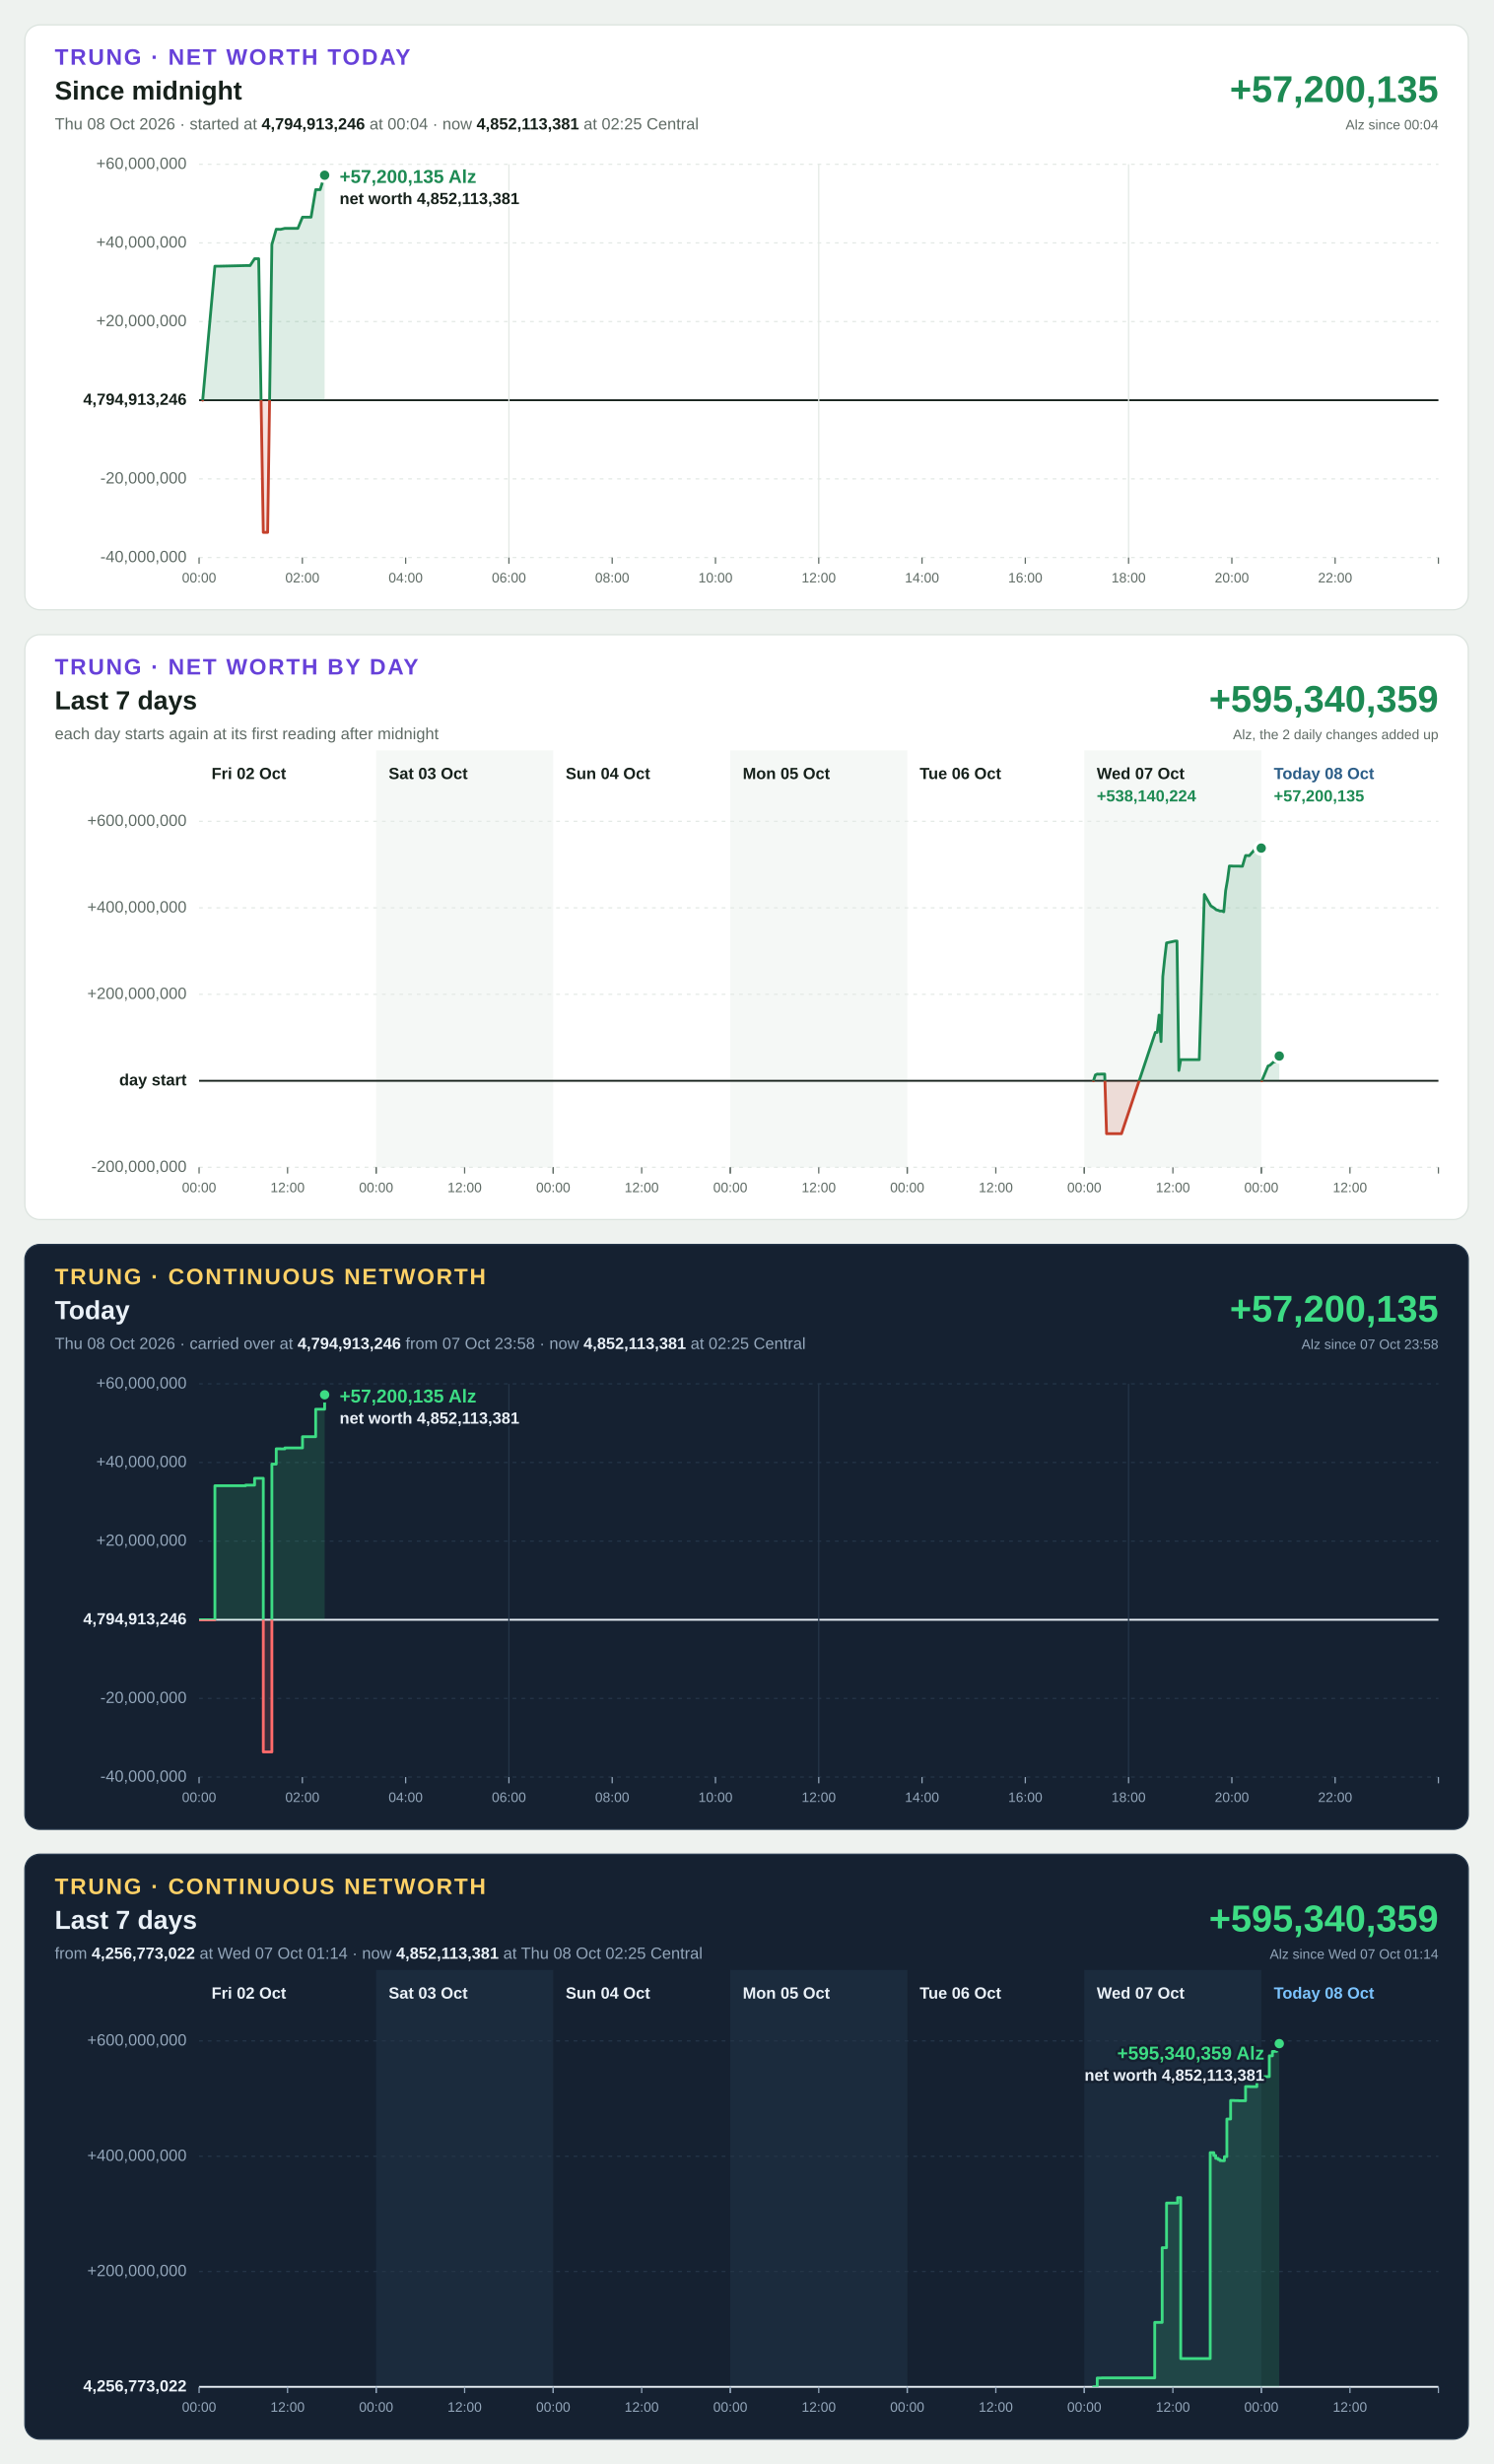
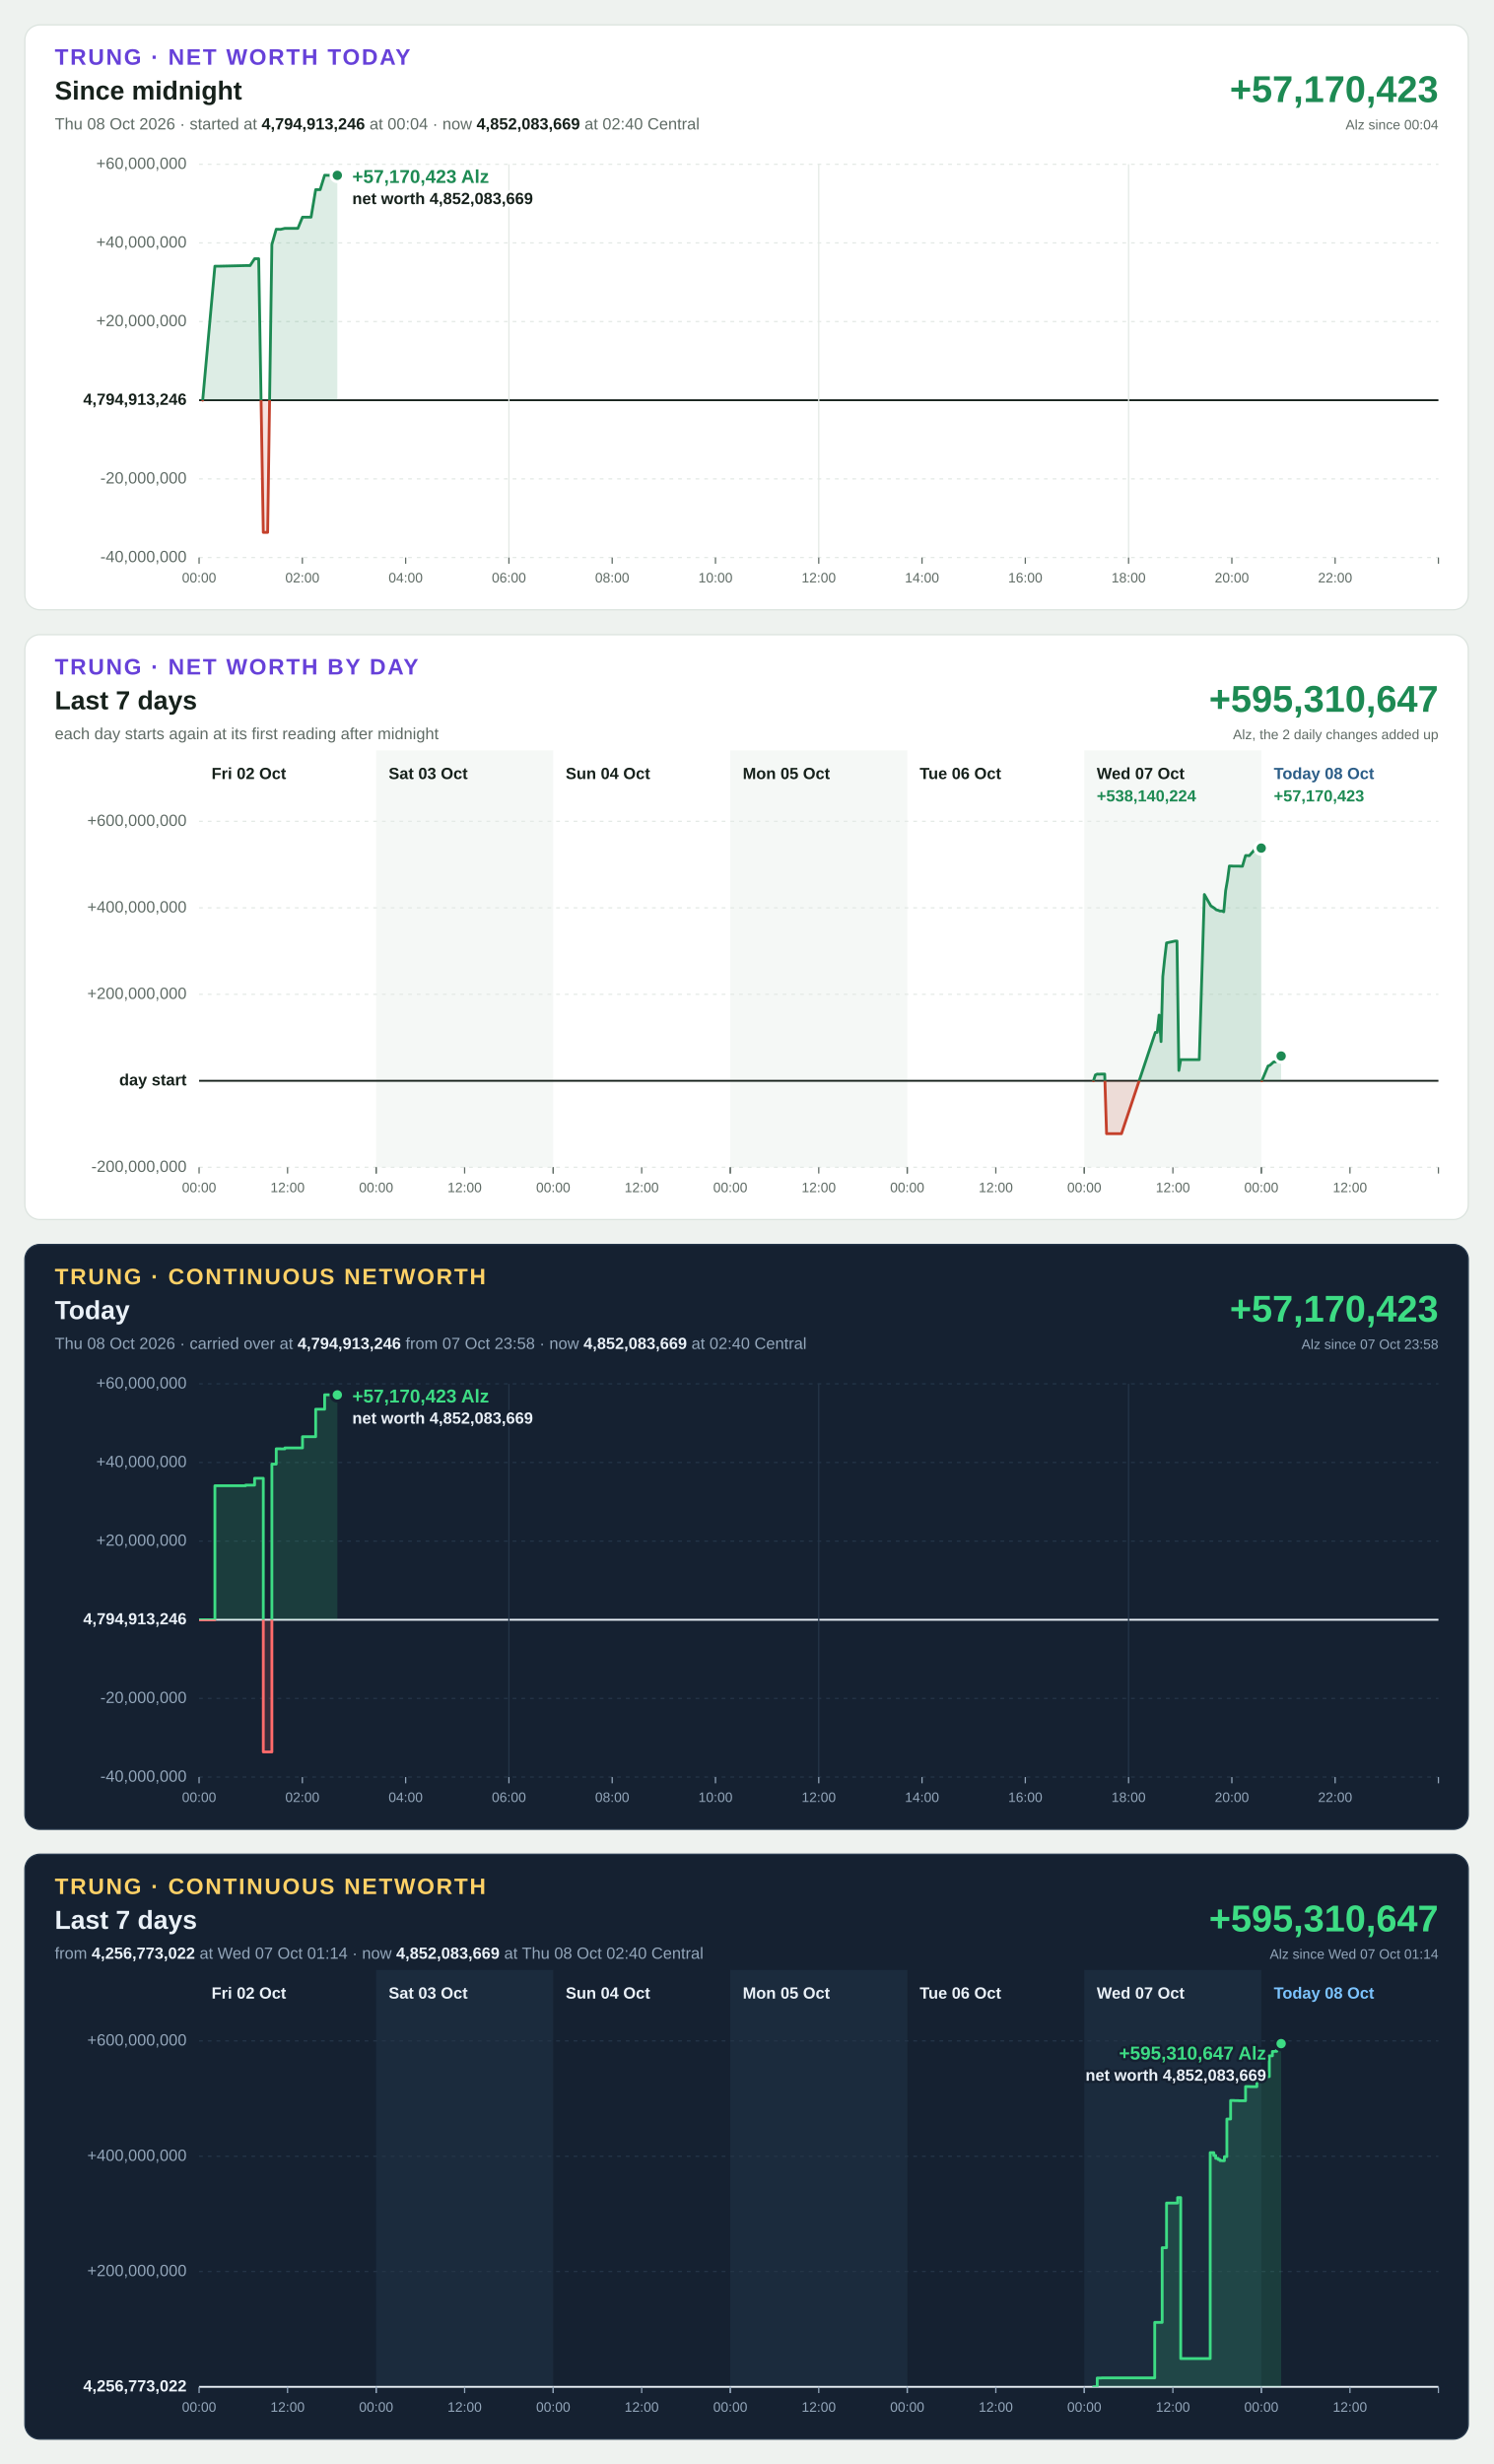
<svg xmlns="http://www.w3.org/2000/svg" width="1200" height="1980" viewBox="0 0 1200 1980" font-family="Segoe UI, Helvetica Neue, Arial, sans-serif" font-size="13" style="font-variant-numeric: tabular-nums">
  <rect width="1200" height="1980" fill="#eef2ef" />
  <g transform="translate(20,20)">
    <rect width="1160" height="470" rx="12" fill="#ffffff" stroke="#dbe3de" />
    <text x="24" y="32" font-size="18" font-weight="700" letter-spacing="1.4" fill="#6741d9">TRUNG · NET WORTH TODAY</text>
    <text x="24" y="60" font-size="21" font-weight="700" fill="#16211b">Since midnight</text>
-     <text x="24" y="84" fill="#5f6b65">Thu 08 Oct 2026 · started at <tspan font-weight="700" fill="#16211b">4,794,913,246</tspan> at 00:04 · now <tspan font-weight="700" fill="#16211b">4,852,113,381</tspan> at 02:25 Central</text>
-     <text x="1136" y="62" font-size="30" font-weight="700" text-anchor="end" fill="#1d8a53">+57,200,135</text>
+     <text x="24" y="84" fill="#5f6b65">Thu 08 Oct 2026 · started at <tspan font-weight="700" fill="#16211b">4,794,913,246</tspan> at 00:04 · now <tspan font-weight="700" fill="#16211b">4,852,083,669</tspan> at 02:40 Central</text>
+     <text x="1136" y="62" font-size="30" font-weight="700" text-anchor="end" fill="#1d8a53">+57,170,423</text>
    <text x="1136" y="84" font-size="11" text-anchor="end" fill="#5f6b65">Alz since 00:04</text>
    <line x1="140" x2="1136" y1="428.0" y2="428.0" stroke="#e3e9e5" stroke-width="1" stroke-dasharray="3 4" />
    <text x="130" y="428.0" text-anchor="end" dominant-baseline="middle" font-weight="400" fill="#5f6b65">-40,000,000</text>
    <line x1="140" x2="1136" y1="364.8" y2="364.8" stroke="#e3e9e5" stroke-width="1" stroke-dasharray="3 4" />
    <text x="130" y="364.8" text-anchor="end" dominant-baseline="middle" font-weight="400" fill="#5f6b65">-20,000,000</text>
    <line x1="140" x2="1136" y1="301.6" y2="301.6" stroke="#16211b" stroke-width="1.5" />
    <text x="130" y="301.6" text-anchor="end" dominant-baseline="middle" font-weight="700" fill="#16211b">4,794,913,246</text>
    <line x1="140" x2="1136" y1="238.4" y2="238.4" stroke="#e3e9e5" stroke-width="1" stroke-dasharray="3 4" />
    <text x="130" y="238.4" text-anchor="end" dominant-baseline="middle" font-weight="400" fill="#5f6b65">+20,000,000</text>
    <line x1="140" x2="1136" y1="175.2" y2="175.2" stroke="#e3e9e5" stroke-width="1" stroke-dasharray="3 4" />
    <text x="130" y="175.2" text-anchor="end" dominant-baseline="middle" font-weight="400" fill="#5f6b65">+40,000,000</text>
    <line x1="140" x2="1136" y1="112.0" y2="112.0" stroke="#e3e9e5" stroke-width="1" stroke-dasharray="3 4" />
    <text x="130" y="112.0" text-anchor="end" dominant-baseline="middle" font-weight="400" fill="#5f6b65">+60,000,000</text>
    <line x1="140.0" x2="140.0" y1="428" y2="433" stroke="#5f6b65" stroke-width="1" />
    <text x="140.0" y="448" font-size="11" text-anchor="middle" fill="#5f6b65">00:00</text>
    <line x1="223.0" x2="223.0" y1="428" y2="433" stroke="#5f6b65" stroke-width="1" />
    <text x="223.0" y="448" font-size="11" text-anchor="middle" fill="#5f6b65">02:00</text>
    <line x1="306.0" x2="306.0" y1="428" y2="433" stroke="#5f6b65" stroke-width="1" />
    <text x="306.0" y="448" font-size="11" text-anchor="middle" fill="#5f6b65">04:00</text>
    <line x1="389.0" x2="389.0" y1="112" y2="428" stroke="#e3e9e5" stroke-width="1" />
    <line x1="389.0" x2="389.0" y1="428" y2="433" stroke="#5f6b65" stroke-width="1" />
    <text x="389.0" y="448" font-size="11" text-anchor="middle" fill="#5f6b65">06:00</text>
    <line x1="472.0" x2="472.0" y1="428" y2="433" stroke="#5f6b65" stroke-width="1" />
    <text x="472.0" y="448" font-size="11" text-anchor="middle" fill="#5f6b65">08:00</text>
    <line x1="555.0" x2="555.0" y1="428" y2="433" stroke="#5f6b65" stroke-width="1" />
    <text x="555.0" y="448" font-size="11" text-anchor="middle" fill="#5f6b65">10:00</text>
    <line x1="638.0" x2="638.0" y1="112" y2="428" stroke="#e3e9e5" stroke-width="1" />
    <line x1="638.0" x2="638.0" y1="428" y2="433" stroke="#5f6b65" stroke-width="1" />
    <text x="638.0" y="448" font-size="11" text-anchor="middle" fill="#5f6b65">12:00</text>
    <line x1="721.0" x2="721.0" y1="428" y2="433" stroke="#5f6b65" stroke-width="1" />
    <text x="721.0" y="448" font-size="11" text-anchor="middle" fill="#5f6b65">14:00</text>
    <line x1="804.0" x2="804.0" y1="428" y2="433" stroke="#5f6b65" stroke-width="1" />
    <text x="804.0" y="448" font-size="11" text-anchor="middle" fill="#5f6b65">16:00</text>
    <line x1="887.0" x2="887.0" y1="112" y2="428" stroke="#e3e9e5" stroke-width="1" />
    <line x1="887.0" x2="887.0" y1="428" y2="433" stroke="#5f6b65" stroke-width="1" />
    <text x="887.0" y="448" font-size="11" text-anchor="middle" fill="#5f6b65">18:00</text>
    <line x1="970.0" x2="970.0" y1="428" y2="433" stroke="#5f6b65" stroke-width="1" />
    <text x="970.0" y="448" font-size="11" text-anchor="middle" fill="#5f6b65">20:00</text>
    <line x1="1053.0" x2="1053.0" y1="428" y2="433" stroke="#5f6b65" stroke-width="1" />
    <text x="1053.0" y="448" font-size="11" text-anchor="middle" fill="#5f6b65">22:00</text>
    <line x1="1136.0" x2="1136.0" y1="428" y2="433" stroke="#5f6b65" stroke-width="1" />
    <defs>
-       <path id="shape-today" d="M142.9 301.6L142.9 301.6L152.7 193.9L156.2 193.9L177.4 193.4L181.0 193.4L184.6 187.9L187.9 187.9L191.6 407.8L195.1 407.8L198.5 176.5L202.0 164.2L205.6 164.3L208.9 163.5L212.6 163.5L216.2 163.5L219.4 163.5L223.1 154.5L226.6 154.5L230.0 154.5L233.7 132.4L237.3 132.4L240.9 120.8L240.9 301.6Z" />
-       <path id="line-today" d="M142.9 301.6L152.7 193.9L156.2 193.9L177.4 193.4L181.0 193.4L184.6 187.9L187.9 187.9L191.6 407.8L195.1 407.8L198.5 176.5L202.0 164.2L205.6 164.3L208.9 163.5L212.6 163.5L216.2 163.5L219.4 163.5L223.1 154.5L226.6 154.5L230.0 154.5L233.7 132.4L237.3 132.4L240.9 120.8" />
+       <path id="shape-today" d="M142.9 301.6L142.9 301.6L152.7 193.9L156.2 193.9L177.4 193.4L181.0 193.4L184.6 187.9L187.9 187.9L191.6 407.8L195.1 407.8L198.5 176.5L202.0 164.2L205.6 164.3L208.9 163.5L212.6 163.5L216.2 163.5L219.4 163.5L223.1 154.5L226.6 154.5L230.0 154.5L233.7 132.4L237.3 132.4L240.9 120.8L244.4 120.9L248.0 120.9L251.1 120.9L251.1 301.6Z" />
+       <path id="line-today" d="M142.9 301.6L152.7 193.9L156.2 193.9L177.4 193.4L181.0 193.4L184.6 187.9L187.9 187.9L191.6 407.8L195.1 407.8L198.5 176.5L202.0 164.2L205.6 164.3L208.9 163.5L212.6 163.5L216.2 163.5L219.4 163.5L223.1 154.5L226.6 154.5L230.0 154.5L233.7 132.4L237.3 132.4L240.9 120.8L244.4 120.9L248.0 120.9L251.1 120.9" />
      <clipPath id="up-today">
        <rect x="140" y="112" width="996" height="189.6" />
      </clipPath>
      <clipPath id="down-today">
        <rect x="140" y="301.6" width="996" height="126.4" />
      </clipPath>
    </defs>
    <use href="#shape-today" fill="#1d8a53" fill-opacity="0.15" clip-path="url(#up-today)" />
    <use href="#line-today" fill="none" stroke="#1d8a53" stroke-width="2.25" stroke-linejoin="round" stroke-linecap="round" clip-path="url(#up-today)" />
    <use href="#shape-today" fill="#c4402b" fill-opacity="0.15" clip-path="url(#down-today)" />
    <use href="#line-today" fill="none" stroke="#c4402b" stroke-width="2.25" stroke-linejoin="round" stroke-linecap="round" clip-path="url(#down-today)" />
-     <circle cx="240.9" cy="120.8" r="5" fill="#1d8a53" stroke="#ffffff" stroke-width="2.5" />
-     <text x="252.9" y="127.0" text-anchor="start" font-size="15" font-weight="700" fill="#1d8a53" stroke="#ffffff" stroke-width="4" stroke-linejoin="round" paint-order="stroke">+57,200,135 Alz</text>
-     <text x="252.9" y="144.0" text-anchor="start" font-size="13" font-weight="600" fill="#16211b" stroke="#ffffff" stroke-width="4" stroke-linejoin="round" paint-order="stroke">net worth 4,852,113,381</text>
+     <circle cx="251.1" cy="120.9" r="5" fill="#1d8a53" stroke="#ffffff" stroke-width="2.5" />
+     <text x="263.1" y="127.0" text-anchor="start" font-size="15" font-weight="700" fill="#1d8a53" stroke="#ffffff" stroke-width="4" stroke-linejoin="round" paint-order="stroke">+57,170,423 Alz</text>
+     <text x="263.1" y="144.0" text-anchor="start" font-size="13" font-weight="600" fill="#16211b" stroke="#ffffff" stroke-width="4" stroke-linejoin="round" paint-order="stroke">net worth 4,852,083,669</text>
  </g>
  <g transform="translate(20,510)">
    <rect width="1160" height="470" rx="12" fill="#ffffff" stroke="#dbe3de" />
    <text x="24" y="32" font-size="18" font-weight="700" letter-spacing="1.4" fill="#6741d9">TRUNG · NET WORTH BY DAY</text>
    <text x="24" y="60" font-size="21" font-weight="700" fill="#16211b">Last 7 days</text>
    <text x="24" y="84" fill="#5f6b65">each day starts again at its first reading after midnight</text>
-     <text x="1136" y="62" font-size="30" font-weight="700" text-anchor="end" fill="#1d8a53">+595,340,359</text>
+     <text x="1136" y="62" font-size="30" font-weight="700" text-anchor="end" fill="#1d8a53">+595,310,647</text>
    <text x="1136" y="84" font-size="11" text-anchor="end" fill="#5f6b65">Alz, the 2 daily changes added up</text>
    <rect x="282.3" y="93" width="142.3" height="335" fill="#f5f8f6" />
    <rect x="566.9" y="93" width="142.3" height="335" fill="#f5f8f6" />
    <rect x="851.4" y="93" width="142.3" height="335" fill="#f5f8f6" />
    <line x1="140" x2="1136" y1="428.0" y2="428.0" stroke="#e3e9e5" stroke-width="1" stroke-dasharray="3 4" />
    <text x="130" y="428.0" text-anchor="end" dominant-baseline="middle" font-weight="400" fill="#5f6b65">-200,000,000</text>
    <line x1="140" x2="1136" y1="358.5" y2="358.5" stroke="#16211b" stroke-width="1.5" />
    <text x="130" y="358.5" text-anchor="end" dominant-baseline="middle" font-weight="700" fill="#16211b">day start</text>
    <line x1="140" x2="1136" y1="289.0" y2="289.0" stroke="#e3e9e5" stroke-width="1" stroke-dasharray="3 4" />
    <text x="130" y="289.0" text-anchor="end" dominant-baseline="middle" font-weight="400" fill="#5f6b65">+200,000,000</text>
    <line x1="140" x2="1136" y1="219.5" y2="219.5" stroke="#e3e9e5" stroke-width="1" stroke-dasharray="3 4" />
    <text x="130" y="219.5" text-anchor="end" dominant-baseline="middle" font-weight="400" fill="#5f6b65">+400,000,000</text>
    <line x1="140" x2="1136" y1="150.0" y2="150.0" stroke="#e3e9e5" stroke-width="1" stroke-dasharray="3 4" />
    <text x="130" y="150.0" text-anchor="end" dominant-baseline="middle" font-weight="400" fill="#5f6b65">+600,000,000</text>
    <text x="150.0" y="116" font-weight="700" fill="#16211b">Fri 02 Oct</text>
    <line x1="140.0" x2="140.0" y1="428" y2="433" stroke="#5f6b65" stroke-width="1" />
    <text x="140.0" y="448" font-size="11" text-anchor="middle" fill="#5f6b65">00:00</text>
    <line x1="211.1" x2="211.1" y1="428" y2="433" stroke="#5f6b65" stroke-width="1" />
    <text x="211.1" y="448" font-size="11" text-anchor="middle" fill="#5f6b65">12:00</text>
    <line x1="282.3" x2="282.3" y1="428" y2="433" stroke="#5f6b65" stroke-width="1" />
    <text x="292.3" y="116" font-weight="700" fill="#16211b">Sat 03 Oct</text>
    <line x1="282.3" x2="282.3" y1="428" y2="433" stroke="#5f6b65" stroke-width="1" />
    <text x="282.3" y="448" font-size="11" text-anchor="middle" fill="#5f6b65">00:00</text>
    <line x1="353.4" x2="353.4" y1="428" y2="433" stroke="#5f6b65" stroke-width="1" />
    <text x="353.4" y="448" font-size="11" text-anchor="middle" fill="#5f6b65">12:00</text>
    <line x1="424.6" x2="424.6" y1="428" y2="433" stroke="#5f6b65" stroke-width="1" />
    <text x="434.6" y="116" font-weight="700" fill="#16211b">Sun 04 Oct</text>
    <line x1="424.6" x2="424.6" y1="428" y2="433" stroke="#5f6b65" stroke-width="1" />
    <text x="424.6" y="448" font-size="11" text-anchor="middle" fill="#5f6b65">00:00</text>
    <line x1="495.7" x2="495.7" y1="428" y2="433" stroke="#5f6b65" stroke-width="1" />
    <text x="495.7" y="448" font-size="11" text-anchor="middle" fill="#5f6b65">12:00</text>
    <line x1="566.9" x2="566.9" y1="428" y2="433" stroke="#5f6b65" stroke-width="1" />
    <text x="576.9" y="116" font-weight="700" fill="#16211b">Mon 05 Oct</text>
    <line x1="566.9" x2="566.9" y1="428" y2="433" stroke="#5f6b65" stroke-width="1" />
    <text x="566.9" y="448" font-size="11" text-anchor="middle" fill="#5f6b65">00:00</text>
    <line x1="638.0" x2="638.0" y1="428" y2="433" stroke="#5f6b65" stroke-width="1" />
    <text x="638.0" y="448" font-size="11" text-anchor="middle" fill="#5f6b65">12:00</text>
    <line x1="709.1" x2="709.1" y1="428" y2="433" stroke="#5f6b65" stroke-width="1" />
    <text x="719.1" y="116" font-weight="700" fill="#16211b">Tue 06 Oct</text>
    <line x1="709.1" x2="709.1" y1="428" y2="433" stroke="#5f6b65" stroke-width="1" />
    <text x="709.1" y="448" font-size="11" text-anchor="middle" fill="#5f6b65">00:00</text>
    <line x1="780.3" x2="780.3" y1="428" y2="433" stroke="#5f6b65" stroke-width="1" />
    <text x="780.3" y="448" font-size="11" text-anchor="middle" fill="#5f6b65">12:00</text>
    <line x1="851.4" x2="851.4" y1="428" y2="433" stroke="#5f6b65" stroke-width="1" />
    <text x="861.4" y="116" font-weight="700" fill="#16211b">Wed 07 Oct</text>
    <line x1="851.4" x2="851.4" y1="428" y2="433" stroke="#5f6b65" stroke-width="1" />
    <text x="851.4" y="448" font-size="11" text-anchor="middle" fill="#5f6b65">00:00</text>
    <line x1="922.6" x2="922.6" y1="428" y2="433" stroke="#5f6b65" stroke-width="1" />
    <text x="922.6" y="448" font-size="11" text-anchor="middle" fill="#5f6b65">12:00</text>
    <line x1="993.7" x2="993.7" y1="428" y2="433" stroke="#5f6b65" stroke-width="1" />
    <text x="861.4" y="134" font-weight="700" fill="#1d8a53">+538,140,224</text>
    <defs>
      <path id="shape-day5" d="M858.8 358.5L858.8 358.5L860.3 353.8L861.8 353.1L863.3 353.2L864.8 353.1L866.3 353.1L867.8 353.1L869.3 401.0L870.8 401.0L872.3 401.0L873.8 401.0L875.3 401.0L876.8 401.0L878.3 401.0L879.8 401.0L881.3 401.0L908.5 319.6L910.0 319.6L911.5 305.7L913.1 327.0L914.5 274.7L916.0 260.4L917.5 247.7L924.4 246.2L925.9 246.2L927.4 350.2L928.9 341.5L930.4 341.5L931.9 341.5L933.4 341.5L934.9 341.5L936.4 341.5L937.9 341.5L939.3 341.5L940.8 341.5L942.3 341.5L943.8 341.5L947.9 208.8L953.1 217.9L956.0 219.8L957.5 221.1L959.0 221.5L960.5 222.1L962.0 222.0L963.5 222.7L965.0 205.7L966.5 197.1L968.0 185.9L969.5 185.9L971.0 186.0L972.5 186.0L974.0 186.0L975.5 186.0L977.1 186.1L978.5 186.1L981.0 177.5L982.5 177.5L984.0 177.6L989.1 171.9L990.6 172.0L992.1 172.3L993.6 171.5L993.6 358.5Z" />
      <path id="line-day5" d="M858.8 358.5L860.3 353.8L861.8 353.1L863.3 353.2L864.8 353.1L866.3 353.1L867.8 353.1L869.3 401.0L870.8 401.0L872.3 401.0L873.8 401.0L875.3 401.0L876.8 401.0L878.3 401.0L879.8 401.0L881.3 401.0L908.5 319.6L910.0 319.6L911.5 305.7L913.1 327.0L914.5 274.7L916.0 260.4L917.5 247.7L924.4 246.2L925.9 246.2L927.4 350.2L928.9 341.5L930.4 341.5L931.9 341.5L933.4 341.5L934.9 341.5L936.4 341.5L937.9 341.5L939.3 341.5L940.8 341.5L942.3 341.5L943.8 341.5L947.9 208.8L953.1 217.9L956.0 219.8L957.5 221.1L959.0 221.5L960.5 222.1L962.0 222.0L963.5 222.7L965.0 205.7L966.5 197.1L968.0 185.9L969.5 185.9L971.0 186.0L972.5 186.0L974.0 186.0L975.5 186.0L977.1 186.1L978.5 186.1L981.0 177.5L982.5 177.5L984.0 177.6L989.1 171.9L990.6 172.0L992.1 172.3L993.6 171.5" />
      <clipPath id="up-day5">
        <rect x="140" y="150" width="996" height="208.5" />
      </clipPath>
      <clipPath id="down-day5">
        <rect x="140" y="358.5" width="996" height="69.5" />
      </clipPath>
    </defs>
    <use href="#shape-day5" fill="#1d8a53" fill-opacity="0.15" clip-path="url(#up-day5)" />
    <use href="#line-day5" fill="none" stroke="#1d8a53" stroke-width="2.25" stroke-linejoin="round" stroke-linecap="round" clip-path="url(#up-day5)" />
    <use href="#shape-day5" fill="#c4402b" fill-opacity="0.15" clip-path="url(#down-day5)" />
    <use href="#line-day5" fill="none" stroke="#c4402b" stroke-width="2.25" stroke-linejoin="round" stroke-linecap="round" clip-path="url(#down-day5)" />
    <circle cx="993.6" cy="171.5" r="5" fill="#1d8a53" stroke="#ffffff" stroke-width="2.5" />
    <text x="1003.7" y="116" font-weight="700" fill="#2b5d87">Today 08 Oct</text>
    <line x1="993.7" x2="993.7" y1="428" y2="433" stroke="#5f6b65" stroke-width="1" />
    <text x="993.7" y="448" font-size="11" text-anchor="middle" fill="#5f6b65">00:00</text>
    <line x1="1064.9" x2="1064.9" y1="428" y2="433" stroke="#5f6b65" stroke-width="1" />
    <text x="1064.9" y="448" font-size="11" text-anchor="middle" fill="#5f6b65">12:00</text>
    <line x1="1136.0" x2="1136.0" y1="428" y2="433" stroke="#5f6b65" stroke-width="1" />
-     <text x="1003.7" y="134" font-weight="700" fill="#1d8a53">+57,200,135</text>
-     <defs>
-       <path id="shape-day6" d="M994.1 358.5L994.1 358.5L999.1 346.6L1000.6 346.0L1002.1 344.7L1003.6 343.3L1005.1 343.3L1006.6 342.3L1008.1 338.6L1008.1 358.5Z" />
-       <path id="line-day6" d="M994.1 358.5L999.1 346.6L1000.6 346.0L1002.1 344.7L1003.6 343.3L1005.1 343.3L1006.6 342.3L1008.1 338.6" />
+     <text x="1003.7" y="134" font-weight="700" fill="#1d8a53">+57,170,423</text>
+     <defs>
+       <path id="shape-day6" d="M994.1 358.5L994.1 358.5L999.1 346.6L1000.6 346.0L1002.1 344.7L1003.6 343.3L1005.1 343.3L1006.6 342.3L1008.1 338.6L1009.6 338.6L1009.6 358.5Z" />
+       <path id="line-day6" d="M994.1 358.5L999.1 346.6L1000.6 346.0L1002.1 344.7L1003.6 343.3L1005.1 343.3L1006.6 342.3L1008.1 338.6L1009.6 338.6" />
      <clipPath id="up-day6">
        <rect x="140" y="150" width="996" height="208.5" />
      </clipPath>
      <clipPath id="down-day6">
        <rect x="140" y="358.5" width="996" height="69.5" />
      </clipPath>
    </defs>
    <use href="#shape-day6" fill="#1d8a53" fill-opacity="0.15" clip-path="url(#up-day6)" />
    <use href="#line-day6" fill="none" stroke="#1d8a53" stroke-width="2.25" stroke-linejoin="round" stroke-linecap="round" clip-path="url(#up-day6)" />
    <use href="#shape-day6" fill="#c4402b" fill-opacity="0.15" clip-path="url(#down-day6)" />
    <use href="#line-day6" fill="none" stroke="#c4402b" stroke-width="2.25" stroke-linejoin="round" stroke-linecap="round" clip-path="url(#down-day6)" />
-     <circle cx="1008.1" cy="338.6" r="5" fill="#1d8a53" stroke="#ffffff" stroke-width="2.5" />
+     <circle cx="1009.6" cy="338.6" r="5" fill="#1d8a53" stroke="#ffffff" stroke-width="2.5" />
  </g>
  <g transform="translate(20,1000)">
    <rect width="1160" height="470" rx="12" fill="#152131" stroke="#24364a" />
    <text x="24" y="32" font-size="18" font-weight="700" letter-spacing="1.4" fill="#ffd166">TRUNG · CONTINUOUS NETWORTH</text>
    <text x="24" y="60" font-size="21" font-weight="700" fill="#eaf1f8">Today</text>
-     <text x="24" y="84" fill="#93a6ba">Thu 08 Oct 2026 · carried over at <tspan font-weight="700" fill="#eaf1f8">4,794,913,246</tspan> from 07 Oct 23:58 · now <tspan font-weight="700" fill="#eaf1f8">4,852,113,381</tspan> at 02:25 Central</text>
-     <text x="1136" y="62" font-size="30" font-weight="700" text-anchor="end" fill="#3ddc84">+57,200,135</text>
+     <text x="24" y="84" fill="#93a6ba">Thu 08 Oct 2026 · carried over at <tspan font-weight="700" fill="#eaf1f8">4,794,913,246</tspan> from 07 Oct 23:58 · now <tspan font-weight="700" fill="#eaf1f8">4,852,083,669</tspan> at 02:40 Central</text>
+     <text x="1136" y="62" font-size="30" font-weight="700" text-anchor="end" fill="#3ddc84">+57,170,423</text>
    <text x="1136" y="84" font-size="11" text-anchor="end" fill="#93a6ba">Alz since 07 Oct 23:58</text>
    <line x1="140" x2="1136" y1="428.0" y2="428.0" stroke="#243548" stroke-width="1" stroke-dasharray="3 4" />
    <text x="130" y="428.0" text-anchor="end" dominant-baseline="middle" font-weight="400" fill="#93a6ba">-40,000,000</text>
    <line x1="140" x2="1136" y1="364.8" y2="364.8" stroke="#243548" stroke-width="1" stroke-dasharray="3 4" />
    <text x="130" y="364.8" text-anchor="end" dominant-baseline="middle" font-weight="400" fill="#93a6ba">-20,000,000</text>
    <line x1="140" x2="1136" y1="301.6" y2="301.6" stroke="#eaf1f8" stroke-width="1.5" />
    <text x="130" y="301.6" text-anchor="end" dominant-baseline="middle" font-weight="700" fill="#eaf1f8">4,794,913,246</text>
    <line x1="140" x2="1136" y1="238.4" y2="238.4" stroke="#243548" stroke-width="1" stroke-dasharray="3 4" />
    <text x="130" y="238.4" text-anchor="end" dominant-baseline="middle" font-weight="400" fill="#93a6ba">+20,000,000</text>
    <line x1="140" x2="1136" y1="175.2" y2="175.2" stroke="#243548" stroke-width="1" stroke-dasharray="3 4" />
    <text x="130" y="175.2" text-anchor="end" dominant-baseline="middle" font-weight="400" fill="#93a6ba">+40,000,000</text>
    <line x1="140" x2="1136" y1="112.0" y2="112.0" stroke="#243548" stroke-width="1" stroke-dasharray="3 4" />
    <text x="130" y="112.0" text-anchor="end" dominant-baseline="middle" font-weight="400" fill="#93a6ba">+60,000,000</text>
    <line x1="140.0" x2="140.0" y1="428" y2="433" stroke="#93a6ba" stroke-width="1" />
    <text x="140.0" y="448" font-size="11" text-anchor="middle" fill="#93a6ba">00:00</text>
    <line x1="223.0" x2="223.0" y1="428" y2="433" stroke="#93a6ba" stroke-width="1" />
    <text x="223.0" y="448" font-size="11" text-anchor="middle" fill="#93a6ba">02:00</text>
    <line x1="306.0" x2="306.0" y1="428" y2="433" stroke="#93a6ba" stroke-width="1" />
    <text x="306.0" y="448" font-size="11" text-anchor="middle" fill="#93a6ba">04:00</text>
    <line x1="389.0" x2="389.0" y1="112" y2="428" stroke="#243548" stroke-width="1" />
    <line x1="389.0" x2="389.0" y1="428" y2="433" stroke="#93a6ba" stroke-width="1" />
    <text x="389.0" y="448" font-size="11" text-anchor="middle" fill="#93a6ba">06:00</text>
    <line x1="472.0" x2="472.0" y1="428" y2="433" stroke="#93a6ba" stroke-width="1" />
    <text x="472.0" y="448" font-size="11" text-anchor="middle" fill="#93a6ba">08:00</text>
    <line x1="555.0" x2="555.0" y1="428" y2="433" stroke="#93a6ba" stroke-width="1" />
    <text x="555.0" y="448" font-size="11" text-anchor="middle" fill="#93a6ba">10:00</text>
    <line x1="638.0" x2="638.0" y1="112" y2="428" stroke="#243548" stroke-width="1" />
    <line x1="638.0" x2="638.0" y1="428" y2="433" stroke="#93a6ba" stroke-width="1" />
    <text x="638.0" y="448" font-size="11" text-anchor="middle" fill="#93a6ba">12:00</text>
    <line x1="721.0" x2="721.0" y1="428" y2="433" stroke="#93a6ba" stroke-width="1" />
    <text x="721.0" y="448" font-size="11" text-anchor="middle" fill="#93a6ba">14:00</text>
    <line x1="804.0" x2="804.0" y1="428" y2="433" stroke="#93a6ba" stroke-width="1" />
    <text x="804.0" y="448" font-size="11" text-anchor="middle" fill="#93a6ba">16:00</text>
    <line x1="887.0" x2="887.0" y1="112" y2="428" stroke="#243548" stroke-width="1" />
    <line x1="887.0" x2="887.0" y1="428" y2="433" stroke="#93a6ba" stroke-width="1" />
    <text x="887.0" y="448" font-size="11" text-anchor="middle" fill="#93a6ba">18:00</text>
    <line x1="970.0" x2="970.0" y1="428" y2="433" stroke="#93a6ba" stroke-width="1" />
    <text x="970.0" y="448" font-size="11" text-anchor="middle" fill="#93a6ba">20:00</text>
    <line x1="1053.0" x2="1053.0" y1="428" y2="433" stroke="#93a6ba" stroke-width="1" />
    <text x="1053.0" y="448" font-size="11" text-anchor="middle" fill="#93a6ba">22:00</text>
    <line x1="1136.0" x2="1136.0" y1="428" y2="433" stroke="#93a6ba" stroke-width="1" />
    <defs>
-       <path id="shape-flow-today" d="M140.0 301.6L140.0 301.6L152.7 301.6L152.7 193.9L177.4 193.9L177.4 193.4L184.6 193.4L184.6 187.9L191.6 187.9L191.6 407.8L198.5 407.8L198.5 176.5L202.0 176.5L202.0 164.2L205.6 164.2L205.6 164.3L208.9 164.3L208.9 163.5L212.6 163.5L212.6 163.5L216.2 163.5L216.2 163.5L223.1 163.5L223.1 154.5L226.6 154.5L226.6 154.5L233.7 154.5L233.7 132.4L240.9 132.4L240.9 120.8L240.9 301.6Z" />
-       <path id="line-flow-today" d="M140.0 301.6L152.7 301.6L152.7 193.9L177.4 193.9L177.4 193.4L184.6 193.4L184.6 187.9L191.6 187.9L191.6 407.8L198.5 407.8L198.5 176.5L202.0 176.5L202.0 164.2L205.6 164.2L205.6 164.3L208.9 164.3L208.9 163.5L212.6 163.5L212.6 163.5L216.2 163.5L216.2 163.5L223.1 163.5L223.1 154.5L226.6 154.5L226.6 154.5L233.7 154.5L233.7 132.4L240.9 132.4L240.9 120.8" />
+       <path id="shape-flow-today" d="M140.0 301.6L140.0 301.6L152.7 301.6L152.7 193.9L177.4 193.9L177.4 193.4L184.6 193.4L184.6 187.9L191.6 187.9L191.6 407.8L198.5 407.8L198.5 176.5L202.0 176.5L202.0 164.2L205.6 164.2L205.6 164.3L208.9 164.3L208.9 163.5L212.6 163.5L212.6 163.5L216.2 163.5L216.2 163.5L223.1 163.5L223.1 154.5L226.6 154.5L226.6 154.5L233.7 154.5L233.7 132.4L240.9 132.4L240.9 120.8L244.4 120.8L244.4 120.9L248.0 120.9L248.0 120.9L251.1 120.9L251.1 120.9L251.1 301.6Z" />
+       <path id="line-flow-today" d="M140.0 301.6L152.7 301.6L152.7 193.9L177.4 193.9L177.4 193.4L184.6 193.4L184.6 187.9L191.6 187.9L191.6 407.8L198.5 407.8L198.5 176.5L202.0 176.5L202.0 164.2L205.6 164.2L205.6 164.3L208.9 164.3L208.9 163.5L212.6 163.5L212.6 163.5L216.2 163.5L216.2 163.5L223.1 163.5L223.1 154.5L226.6 154.5L226.6 154.5L233.7 154.5L233.7 132.4L240.9 132.4L240.9 120.8L244.4 120.8L244.4 120.9L248.0 120.9L248.0 120.9L251.1 120.9L251.1 120.9" />
      <clipPath id="up-flow-today">
        <rect x="140" y="112" width="996" height="189.6" />
      </clipPath>
      <clipPath id="down-flow-today">
        <rect x="140" y="301.6" width="996" height="126.4" />
      </clipPath>
    </defs>
    <use href="#shape-flow-today" fill="#3ddc84" fill-opacity="0.15" clip-path="url(#up-flow-today)" />
    <use href="#line-flow-today" fill="none" stroke="#3ddc84" stroke-width="2.25" stroke-linejoin="round" stroke-linecap="round" clip-path="url(#up-flow-today)" />
    <use href="#shape-flow-today" fill="#ff6b6b" fill-opacity="0.15" clip-path="url(#down-flow-today)" />
    <use href="#line-flow-today" fill="none" stroke="#ff6b6b" stroke-width="2.25" stroke-linejoin="round" stroke-linecap="round" clip-path="url(#down-flow-today)" />
-     <circle cx="240.9" cy="120.8" r="5" fill="#3ddc84" stroke="#152131" stroke-width="2.5" />
-     <text x="252.9" y="127.0" text-anchor="start" font-size="15" font-weight="700" fill="#3ddc84" stroke="#152131" stroke-width="4" stroke-linejoin="round" paint-order="stroke">+57,200,135 Alz</text>
-     <text x="252.9" y="144.0" text-anchor="start" font-size="13" font-weight="600" fill="#eaf1f8" stroke="#152131" stroke-width="4" stroke-linejoin="round" paint-order="stroke">net worth 4,852,113,381</text>
+     <circle cx="251.1" cy="120.9" r="5" fill="#3ddc84" stroke="#152131" stroke-width="2.5" />
+     <text x="263.1" y="127.0" text-anchor="start" font-size="15" font-weight="700" fill="#3ddc84" stroke="#152131" stroke-width="4" stroke-linejoin="round" paint-order="stroke">+57,170,423 Alz</text>
+     <text x="263.1" y="144.0" text-anchor="start" font-size="13" font-weight="600" fill="#eaf1f8" stroke="#152131" stroke-width="4" stroke-linejoin="round" paint-order="stroke">net worth 4,852,083,669</text>
  </g>
  <g transform="translate(20,1490)">
    <rect width="1160" height="470" rx="12" fill="#152131" stroke="#24364a" />
    <text x="24" y="32" font-size="18" font-weight="700" letter-spacing="1.4" fill="#ffd166">TRUNG · CONTINUOUS NETWORTH</text>
    <text x="24" y="60" font-size="21" font-weight="700" fill="#eaf1f8">Last 7 days</text>
-     <text x="24" y="84" fill="#93a6ba">from <tspan font-weight="700" fill="#eaf1f8">4,256,773,022</tspan> at Wed 07 Oct 01:14 · now <tspan font-weight="700" fill="#eaf1f8">4,852,113,381</tspan> at Thu 08 Oct 02:25 Central</text>
-     <text x="1136" y="62" font-size="30" font-weight="700" text-anchor="end" fill="#3ddc84">+595,340,359</text>
+     <text x="24" y="84" fill="#93a6ba">from <tspan font-weight="700" fill="#eaf1f8">4,256,773,022</tspan> at Wed 07 Oct 01:14 · now <tspan font-weight="700" fill="#eaf1f8">4,852,083,669</tspan> at Thu 08 Oct 02:40 Central</text>
+     <text x="1136" y="62" font-size="30" font-weight="700" text-anchor="end" fill="#3ddc84">+595,310,647</text>
    <text x="1136" y="84" font-size="11" text-anchor="end" fill="#93a6ba">Alz since Wed 07 Oct 01:14</text>
    <rect x="282.3" y="93" width="142.3" height="335" fill="#1b2b3d" />
    <rect x="566.9" y="93" width="142.3" height="335" fill="#1b2b3d" />
    <rect x="851.4" y="93" width="142.3" height="335" fill="#1b2b3d" />
    <line x1="140" x2="1136" y1="428.0" y2="428.0" stroke="#eaf1f8" stroke-width="1.5" />
    <text x="130" y="428.0" text-anchor="end" dominant-baseline="middle" font-weight="700" fill="#eaf1f8">4,256,773,022</text>
    <line x1="140" x2="1136" y1="335.3" y2="335.3" stroke="#243548" stroke-width="1" stroke-dasharray="3 4" />
    <text x="130" y="335.3" text-anchor="end" dominant-baseline="middle" font-weight="400" fill="#93a6ba">+200,000,000</text>
    <line x1="140" x2="1136" y1="242.7" y2="242.7" stroke="#243548" stroke-width="1" stroke-dasharray="3 4" />
    <text x="130" y="242.7" text-anchor="end" dominant-baseline="middle" font-weight="400" fill="#93a6ba">+400,000,000</text>
    <line x1="140" x2="1136" y1="150.0" y2="150.0" stroke="#243548" stroke-width="1" stroke-dasharray="3 4" />
    <text x="130" y="150.0" text-anchor="end" dominant-baseline="middle" font-weight="400" fill="#93a6ba">+600,000,000</text>
    <text x="150.0" y="116" font-weight="700" fill="#eaf1f8">Fri 02 Oct</text>
    <line x1="140.0" x2="140.0" y1="428" y2="433" stroke="#93a6ba" stroke-width="1" />
    <text x="140.0" y="448" font-size="11" text-anchor="middle" fill="#93a6ba">00:00</text>
    <line x1="211.1" x2="211.1" y1="428" y2="433" stroke="#93a6ba" stroke-width="1" />
    <text x="211.1" y="448" font-size="11" text-anchor="middle" fill="#93a6ba">12:00</text>
    <line x1="282.3" x2="282.3" y1="428" y2="433" stroke="#93a6ba" stroke-width="1" />
    <text x="292.3" y="116" font-weight="700" fill="#eaf1f8">Sat 03 Oct</text>
    <line x1="282.3" x2="282.3" y1="428" y2="433" stroke="#93a6ba" stroke-width="1" />
    <text x="282.3" y="448" font-size="11" text-anchor="middle" fill="#93a6ba">00:00</text>
    <line x1="353.4" x2="353.4" y1="428" y2="433" stroke="#93a6ba" stroke-width="1" />
    <text x="353.4" y="448" font-size="11" text-anchor="middle" fill="#93a6ba">12:00</text>
    <line x1="424.6" x2="424.6" y1="428" y2="433" stroke="#93a6ba" stroke-width="1" />
    <text x="434.6" y="116" font-weight="700" fill="#eaf1f8">Sun 04 Oct</text>
    <line x1="424.6" x2="424.6" y1="428" y2="433" stroke="#93a6ba" stroke-width="1" />
    <text x="424.6" y="448" font-size="11" text-anchor="middle" fill="#93a6ba">00:00</text>
    <line x1="495.7" x2="495.7" y1="428" y2="433" stroke="#93a6ba" stroke-width="1" />
    <text x="495.7" y="448" font-size="11" text-anchor="middle" fill="#93a6ba">12:00</text>
    <line x1="566.9" x2="566.9" y1="428" y2="433" stroke="#93a6ba" stroke-width="1" />
    <text x="576.9" y="116" font-weight="700" fill="#eaf1f8">Mon 05 Oct</text>
    <line x1="566.9" x2="566.9" y1="428" y2="433" stroke="#93a6ba" stroke-width="1" />
    <text x="566.9" y="448" font-size="11" text-anchor="middle" fill="#93a6ba">00:00</text>
    <line x1="638.0" x2="638.0" y1="428" y2="433" stroke="#93a6ba" stroke-width="1" />
    <text x="638.0" y="448" font-size="11" text-anchor="middle" fill="#93a6ba">12:00</text>
    <line x1="709.1" x2="709.1" y1="428" y2="433" stroke="#93a6ba" stroke-width="1" />
    <text x="719.1" y="116" font-weight="700" fill="#eaf1f8">Tue 06 Oct</text>
    <line x1="709.1" x2="709.1" y1="428" y2="433" stroke="#93a6ba" stroke-width="1" />
    <text x="709.1" y="448" font-size="11" text-anchor="middle" fill="#93a6ba">00:00</text>
    <line x1="780.3" x2="780.3" y1="428" y2="433" stroke="#93a6ba" stroke-width="1" />
    <text x="780.3" y="448" font-size="11" text-anchor="middle" fill="#93a6ba">12:00</text>
    <line x1="851.4" x2="851.4" y1="428" y2="433" stroke="#93a6ba" stroke-width="1" />
    <text x="861.4" y="116" font-weight="700" fill="#eaf1f8">Wed 07 Oct</text>
    <line x1="851.4" x2="851.4" y1="428" y2="433" stroke="#93a6ba" stroke-width="1" />
    <text x="851.4" y="448" font-size="11" text-anchor="middle" fill="#93a6ba">00:00</text>
    <line x1="922.6" x2="922.6" y1="428" y2="433" stroke="#93a6ba" stroke-width="1" />
    <text x="922.6" y="448" font-size="11" text-anchor="middle" fill="#93a6ba">12:00</text>
    <line x1="993.7" x2="993.7" y1="428" y2="433" stroke="#93a6ba" stroke-width="1" />
    <text x="1003.7" y="116" font-weight="700" fill="#7cc4ff">Today 08 Oct</text>
    <line x1="993.7" x2="993.7" y1="428" y2="433" stroke="#93a6ba" stroke-width="1" />
    <text x="993.7" y="448" font-size="11" text-anchor="middle" fill="#93a6ba">00:00</text>
    <line x1="1064.9" x2="1064.9" y1="428" y2="433" stroke="#93a6ba" stroke-width="1" />
    <text x="1064.9" y="448" font-size="11" text-anchor="middle" fill="#93a6ba">12:00</text>
    <line x1="1136.0" x2="1136.0" y1="428" y2="433" stroke="#93a6ba" stroke-width="1" />
    <defs>
-       <path id="shape-flow-week" d="M858.8 428.0L858.8 428.0L861.8 428.0L861.8 420.9L863.3 420.9L863.3 420.9L865.3 420.9L865.3 420.8L867.3 420.8L867.3 420.8L908.0 420.8L908.0 376.2L914.0 376.2L914.0 316.2L917.5 316.2L917.5 280.3L926.4 280.3L926.4 275.9L928.9 275.9L928.9 405.3L952.6 405.3L952.6 239.8L955.5 239.8L955.5 242.1L957.0 242.1L957.0 244.4L959.0 244.4L959.0 245.3L960.5 245.3L960.5 246.2L962.4 246.2L962.4 246.3L964.0 246.3L964.0 243.0L966.0 243.0L966.0 212.8L969.0 212.8L969.0 197.9L970.5 197.9L970.5 197.9L972.0 197.9L972.0 198.0L973.5 198.0L973.5 198.0L975.5 198.0L975.5 198.1L977.1 198.1L977.1 198.1L978.5 198.1L978.5 198.1L981.0 198.1L981.0 186.7L983.0 186.7L983.0 186.7L984.5 186.7L984.5 186.8L990.1 186.8L990.1 179.3L991.6 179.3L991.6 179.4L993.6 179.4L993.6 178.7L1000.1 178.7L1000.1 162.0L1002.6 162.0L1002.6 158.5L1004.1 158.5L1004.1 158.4L1006.1 158.4L1006.1 157.1L1008.1 157.1L1008.1 152.2L1008.1 428.0Z" />
-       <path id="line-flow-week" d="M858.8 428.0L861.8 428.0L861.8 420.9L863.3 420.9L863.3 420.9L865.3 420.9L865.3 420.8L867.3 420.8L867.3 420.8L908.0 420.8L908.0 376.2L914.0 376.2L914.0 316.2L917.5 316.2L917.5 280.3L926.4 280.3L926.4 275.9L928.9 275.9L928.9 405.3L952.6 405.3L952.6 239.8L955.5 239.8L955.5 242.1L957.0 242.1L957.0 244.4L959.0 244.4L959.0 245.3L960.5 245.3L960.5 246.2L962.4 246.2L962.4 246.3L964.0 246.3L964.0 243.0L966.0 243.0L966.0 212.8L969.0 212.8L969.0 197.9L970.5 197.9L970.5 197.9L972.0 197.9L972.0 198.0L973.5 198.0L973.5 198.0L975.5 198.0L975.5 198.1L977.1 198.1L977.1 198.1L978.5 198.1L978.5 198.1L981.0 198.1L981.0 186.7L983.0 186.7L983.0 186.7L984.5 186.7L984.5 186.8L990.1 186.8L990.1 179.3L991.6 179.3L991.6 179.4L993.6 179.4L993.6 178.7L1000.1 178.7L1000.1 162.0L1002.6 162.0L1002.6 158.5L1004.1 158.5L1004.1 158.4L1006.1 158.4L1006.1 157.1L1008.1 157.1L1008.1 152.2" />
+       <path id="shape-flow-week" d="M858.8 428.0L858.8 428.0L861.8 428.0L861.8 420.9L863.3 420.9L863.3 420.9L865.3 420.9L865.3 420.8L867.3 420.8L867.3 420.8L908.0 420.8L908.0 376.2L914.0 376.2L914.0 316.2L917.5 316.2L917.5 280.3L926.4 280.3L926.4 275.9L928.9 275.9L928.9 405.3L952.6 405.3L952.6 239.8L955.5 239.8L955.5 242.1L957.0 242.1L957.0 244.4L959.0 244.4L959.0 245.3L960.5 245.3L960.5 246.2L962.4 246.2L962.4 246.3L964.0 246.3L964.0 243.0L966.0 243.0L966.0 212.8L969.0 212.8L969.0 197.9L970.5 197.9L970.5 197.9L972.0 197.9L972.0 198.0L973.5 198.0L973.5 198.0L975.5 198.0L975.5 198.1L977.1 198.1L977.1 198.1L978.5 198.1L978.5 198.1L981.0 198.1L981.0 186.7L983.0 186.7L983.0 186.7L984.5 186.7L984.5 186.8L990.1 186.8L990.1 179.3L991.6 179.3L991.6 179.4L993.6 179.4L993.6 178.7L1000.1 178.7L1000.1 162.0L1002.6 162.0L1002.6 158.5L1004.1 158.5L1004.1 158.4L1006.1 158.4L1006.1 157.1L1008.6 157.1L1008.6 152.2L1009.6 152.2L1009.6 152.2L1009.6 428.0Z" />
+       <path id="line-flow-week" d="M858.8 428.0L861.8 428.0L861.8 420.9L863.3 420.9L863.3 420.9L865.3 420.9L865.3 420.8L867.3 420.8L867.3 420.8L908.0 420.8L908.0 376.2L914.0 376.2L914.0 316.2L917.5 316.2L917.5 280.3L926.4 280.3L926.4 275.9L928.9 275.9L928.9 405.3L952.6 405.3L952.6 239.8L955.5 239.8L955.5 242.1L957.0 242.1L957.0 244.4L959.0 244.4L959.0 245.3L960.5 245.3L960.5 246.2L962.4 246.2L962.4 246.3L964.0 246.3L964.0 243.0L966.0 243.0L966.0 212.8L969.0 212.8L969.0 197.9L970.5 197.9L970.5 197.9L972.0 197.9L972.0 198.0L973.5 198.0L973.5 198.0L975.5 198.0L975.5 198.1L977.1 198.1L977.1 198.1L978.5 198.1L978.5 198.1L981.0 198.1L981.0 186.7L983.0 186.7L983.0 186.7L984.5 186.7L984.5 186.8L990.1 186.8L990.1 179.3L991.6 179.3L991.6 179.4L993.6 179.4L993.6 178.7L1000.1 178.7L1000.1 162.0L1002.6 162.0L1002.6 158.5L1004.1 158.5L1004.1 158.4L1006.1 158.4L1006.1 157.1L1008.6 157.1L1008.6 152.2L1009.6 152.2L1009.6 152.2" />
      <clipPath id="up-flow-week">
        <rect x="140" y="150" width="996" height="278.0" />
      </clipPath>
      <clipPath id="down-flow-week">
        <rect x="140" y="428.0" width="996" height="0.0" />
      </clipPath>
    </defs>
    <use href="#shape-flow-week" fill="#3ddc84" fill-opacity="0.15" clip-path="url(#up-flow-week)" />
    <use href="#line-flow-week" fill="none" stroke="#3ddc84" stroke-width="2.25" stroke-linejoin="round" stroke-linecap="round" clip-path="url(#up-flow-week)" />
    <use href="#shape-flow-week" fill="#ff6b6b" fill-opacity="0.15" clip-path="url(#down-flow-week)" />
    <use href="#line-flow-week" fill="none" stroke="#ff6b6b" stroke-width="2.25" stroke-linejoin="round" stroke-linecap="round" clip-path="url(#down-flow-week)" />
-     <circle cx="1008.1" cy="152.2" r="5" fill="#3ddc84" stroke="#152131" stroke-width="2.5" />
-     <text x="996.1" y="165.0" text-anchor="end" font-size="15" font-weight="700" fill="#3ddc84" stroke="#152131" stroke-width="4" stroke-linejoin="round" paint-order="stroke">+595,340,359 Alz</text>
-     <text x="996.1" y="182.0" text-anchor="end" font-size="13" font-weight="600" fill="#eaf1f8" stroke="#152131" stroke-width="4" stroke-linejoin="round" paint-order="stroke">net worth 4,852,113,381</text>
+     <circle cx="1009.6" cy="152.2" r="5" fill="#3ddc84" stroke="#152131" stroke-width="2.5" />
+     <text x="997.6" y="165.0" text-anchor="end" font-size="15" font-weight="700" fill="#3ddc84" stroke="#152131" stroke-width="4" stroke-linejoin="round" paint-order="stroke">+595,310,647 Alz</text>
+     <text x="997.6" y="182.0" text-anchor="end" font-size="13" font-weight="600" fill="#eaf1f8" stroke="#152131" stroke-width="4" stroke-linejoin="round" paint-order="stroke">net worth 4,852,083,669</text>
  </g>
</svg>
